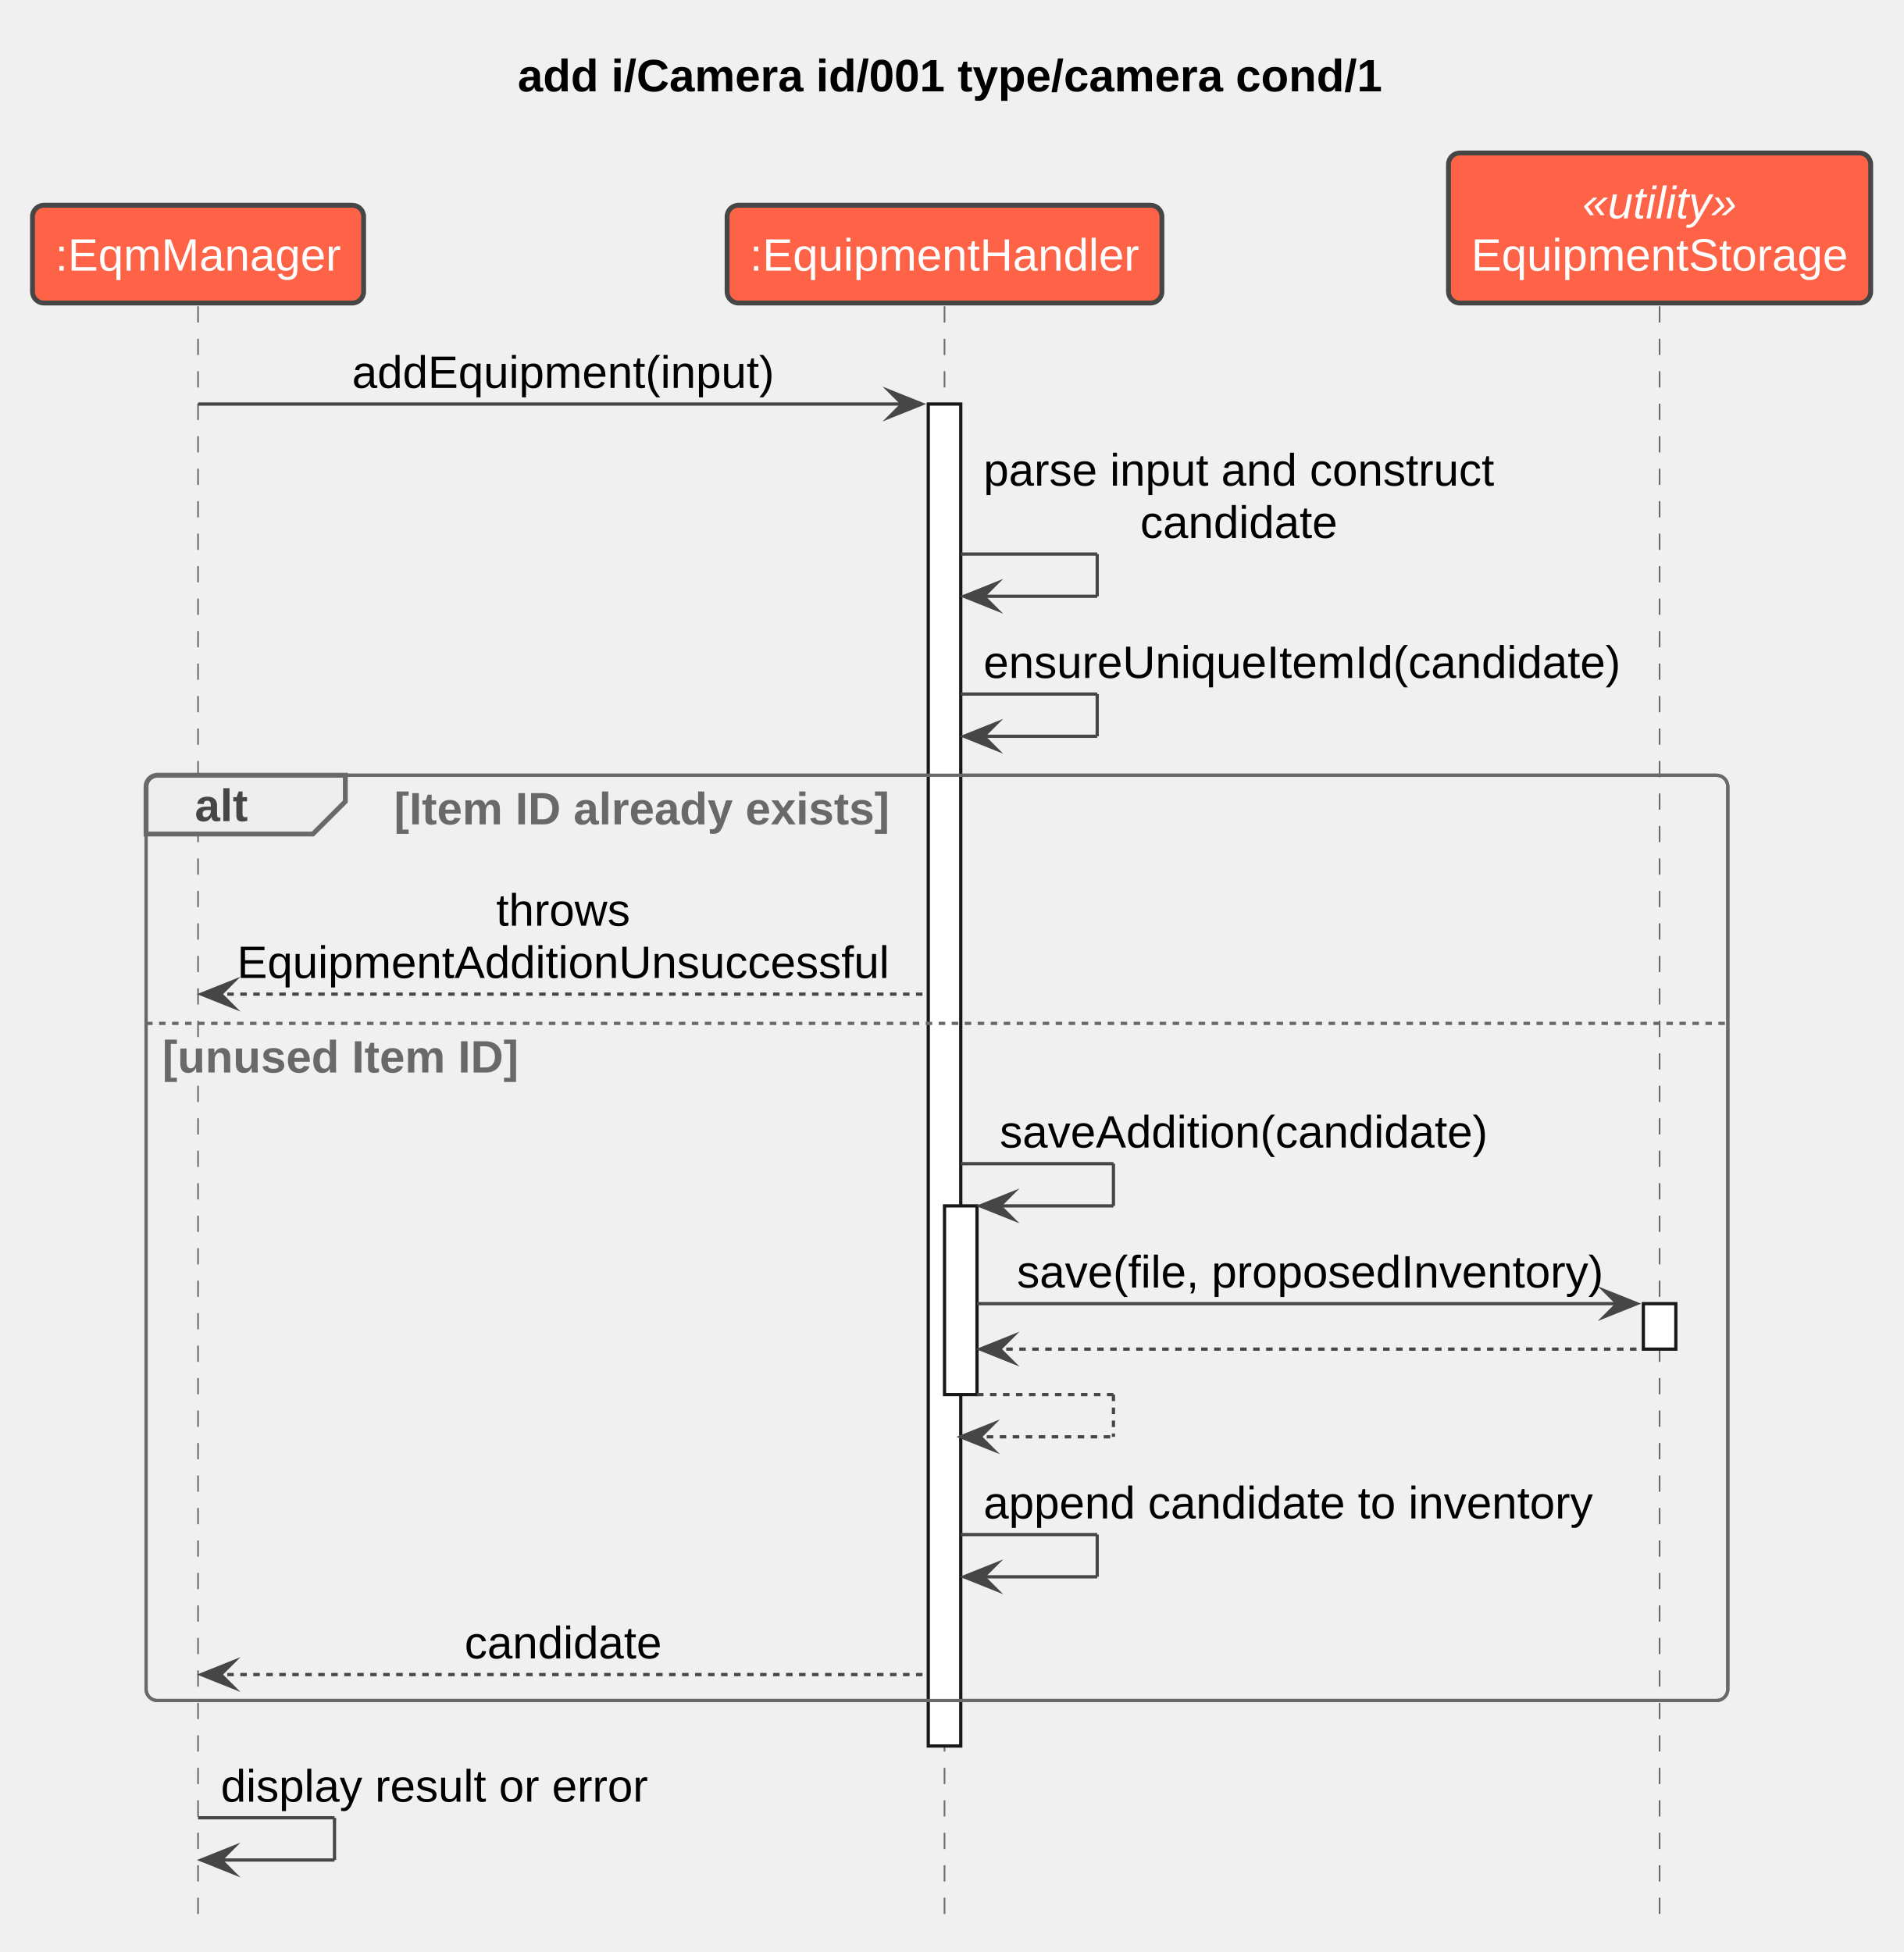
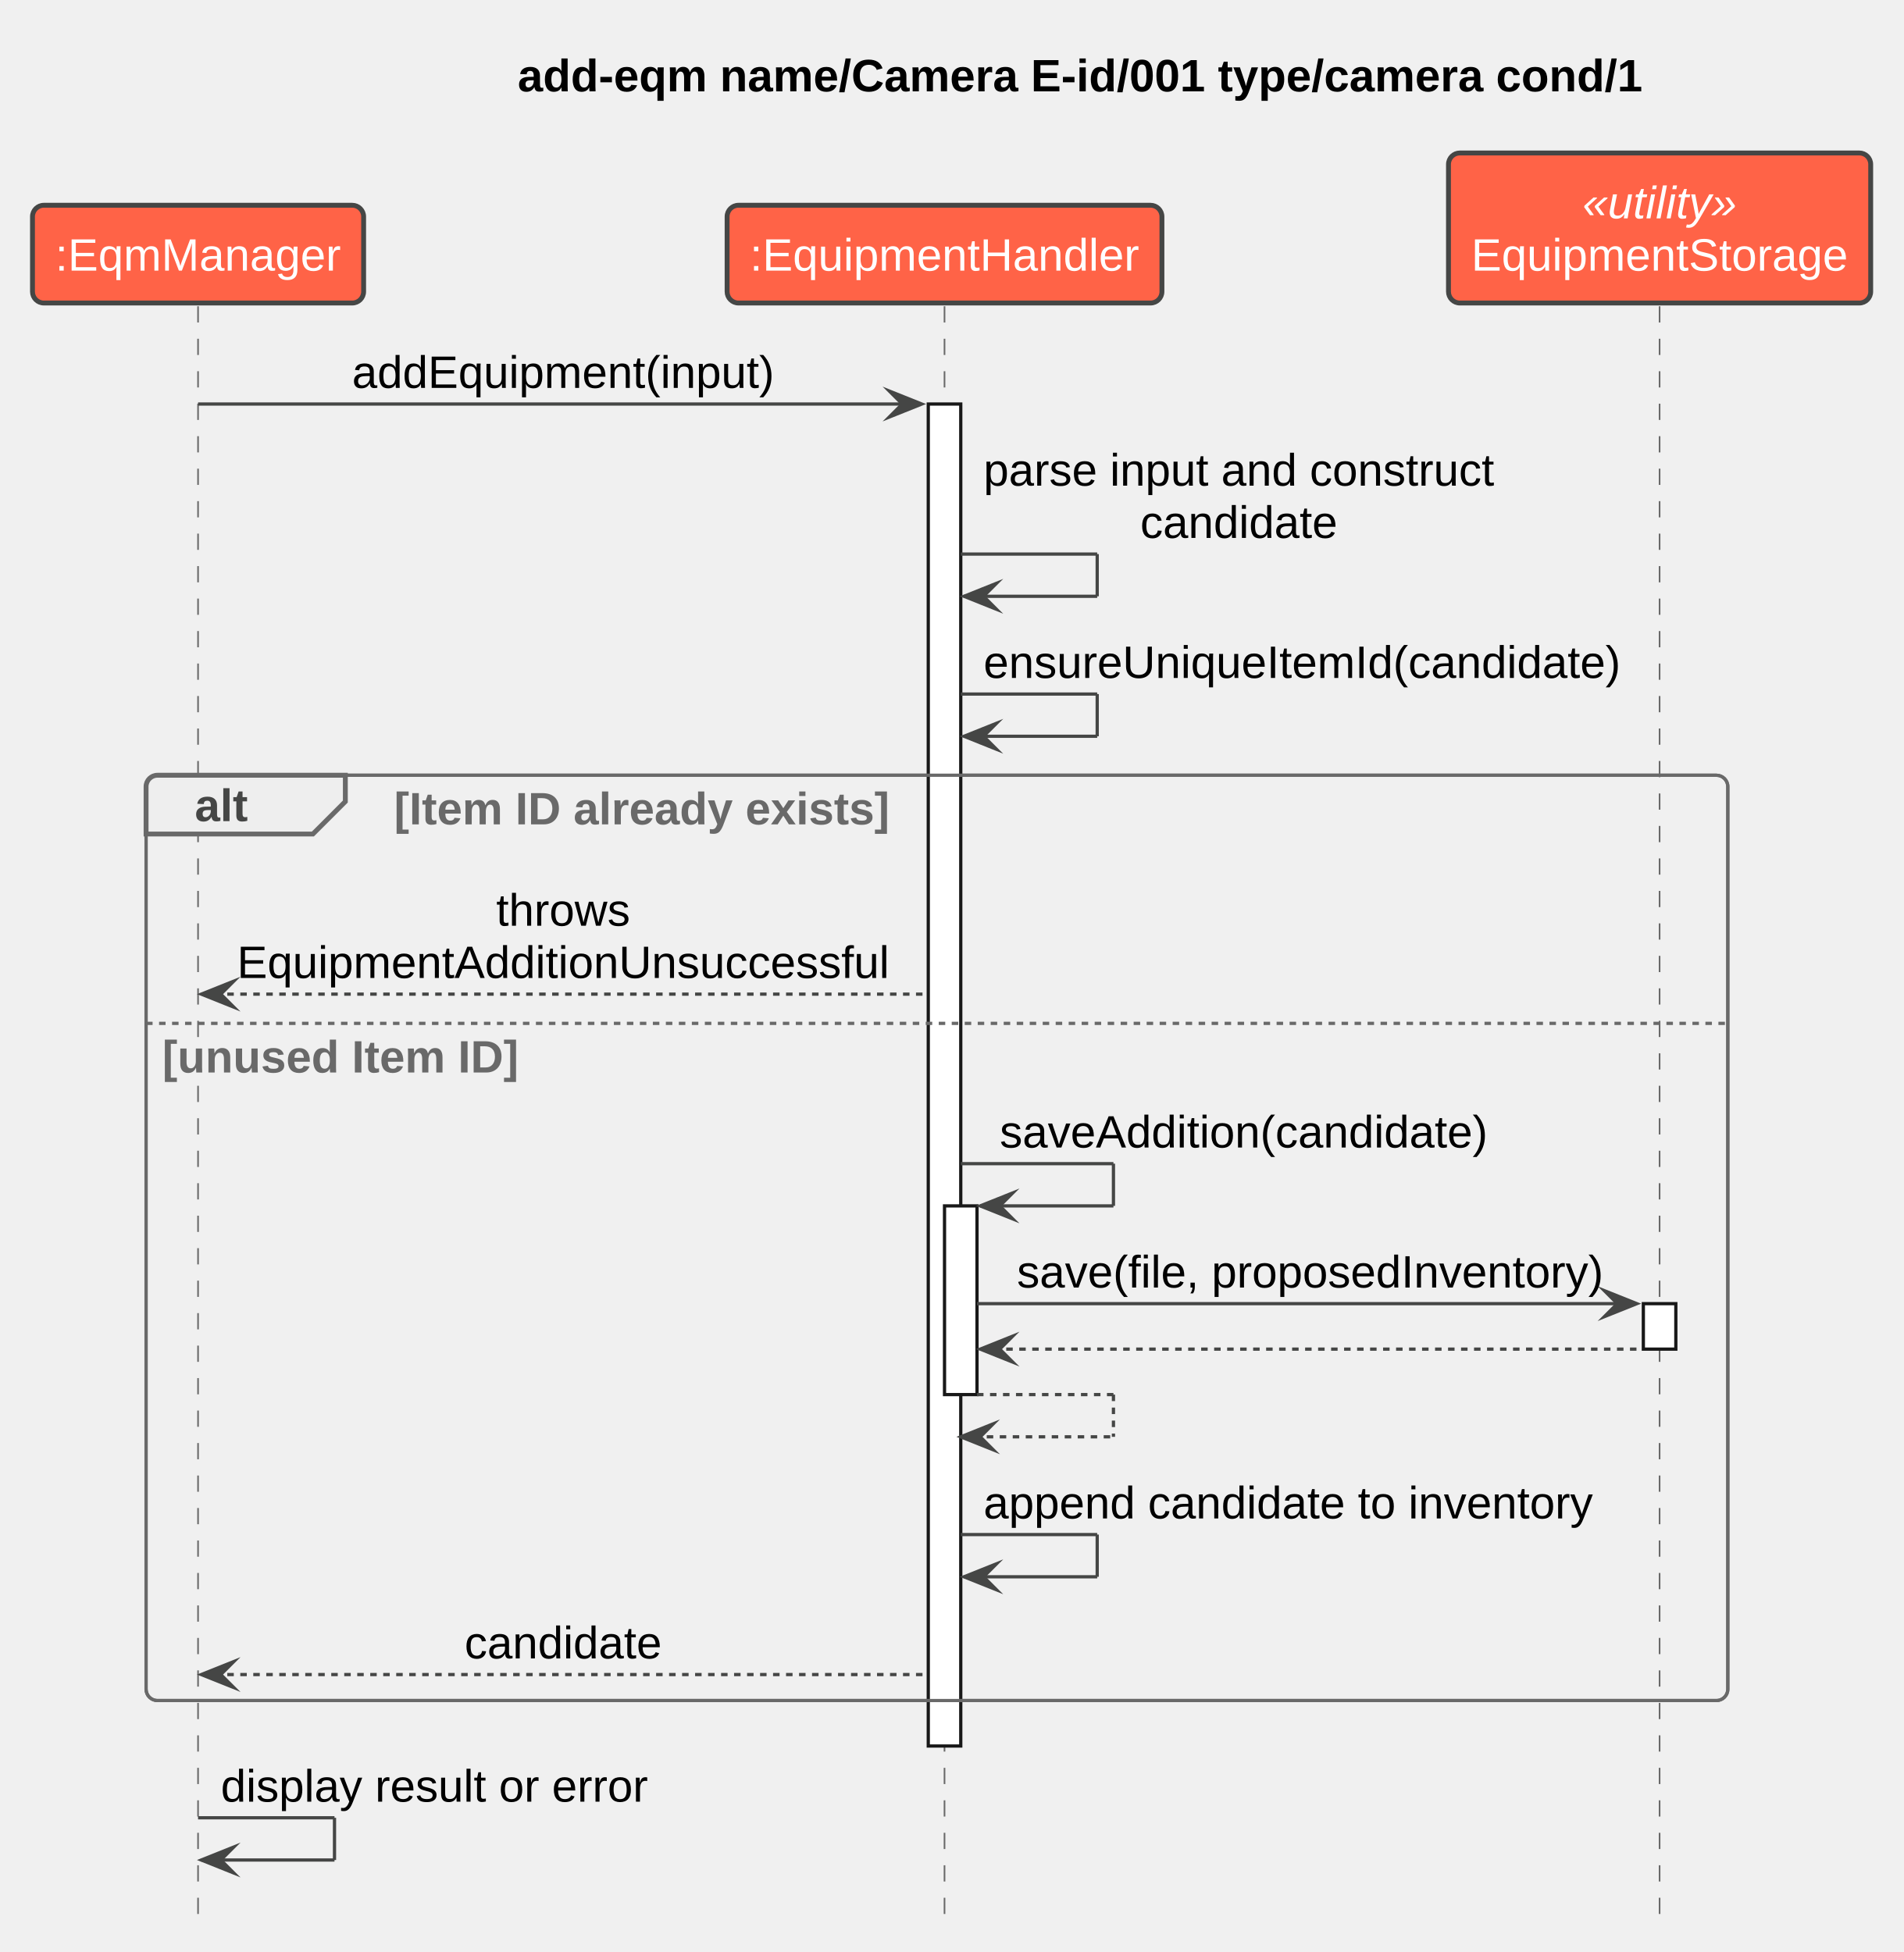
<svg xmlns="http://www.w3.org/2000/svg" version="1.1" data-diagram-type="SEQUENCE" style="width:586px;height:601px;background:#FFFFFF;" width="586px" height="601px" viewBox="0 0 586 601" zoomAndPan="magnify" preserveAspectRatio="none" contentStyleType="text/css">
  <defs />
  <g font-family="sans-serif" lengthAdjust="spacing">
    <g class="title" data-source-line="6">
-       <text x="159.363" y="28.132" fill="#000" font-size="14" textLength="266.116" font-weight="700" font-family="Arial">add i/Camera id/001 type/camera cond/1</text>
+       <text x="159.363" y="28.132" fill="#000" font-size="14" textLength="266.116" font-weight="700" font-family="Arial">add-eqm name/Camera E-id/001 type/camera cond/1</text>
    </g>
    <rect x="44.965" y="238.69" width="486.895" height="284.888" fill="none" style="stroke:#696969;stroke-width:1;" rx="3.5" ry="3.5" />
    <g class="participant-lifeline" data-qualified-name="Manager" data-entity-uid="part1" id="part1-lifeline" data-source-line="8">
      <g>
        <rect x="57.465" y="94.296" width="8" height="496.381" fill="#000" fill-opacity="0" />
        <line x1="60.965" y1="94.296" x2="60.965" y2="590.677" style="stroke:#696969;stroke-width:0.5;stroke-dasharray:5,5;" />
      </g>
    </g>
    <g class="participant-lifeline" data-qualified-name="Handler" data-entity-uid="part2" id="part2-lifeline" data-source-line="9">
      <g>
        <rect x="287.244" y="94.296" width="8" height="496.381" fill="#000" fill-opacity="0" />
        <line x1="290.744" y1="94.296" x2="290.744" y2="590.677" style="stroke:#696969;stroke-width:0.5;stroke-dasharray:5,5;" />
      </g>
    </g>
    <g>
      <rect x="285.744" y="124.395" width="10" height="413.184" fill="#FFF" style="stroke:#181818;stroke-width:1;" />
    </g>
    <g>
      <rect x="290.744" y="371.282" width="10" height="58.099" fill="#FFF" style="stroke:#181818;stroke-width:1;" />
    </g>
    <g class="participant-lifeline" data-qualified-name="Storage" data-entity-uid="part3" id="part3-lifeline" data-source-line="10">
      <g>
        <rect x="507.36" y="94.296" width="8" height="496.381" fill="#000" fill-opacity="0" />
        <line x1="510.86" y1="94.296" x2="510.86" y2="590.677" style="stroke:#696969;stroke-width:0.5;stroke-dasharray:5,5;" />
      </g>
    </g>
    <g>
      <rect x="505.86" y="401.381" width="10" height="14" fill="#FFF" style="stroke:#181818;stroke-width:1;" />
    </g>
    <g class="participant participant-head" data-qualified-name="Manager" data-entity-uid="part1" id="part1-head" data-source-line="8">
      <rect x="10" y="63.197" width="101.931" height="30.099" fill="#FF6347" style="stroke:#454645;stroke-width:1.5;" rx="3.5" ry="3.5" />
      <text x="17" y="83.329" fill="#FFF" font-size="14" textLength="87.931" font-family="Arial">:EqmManager</text>
    </g>
    <g class="participant participant-head" data-qualified-name="Handler" data-entity-uid="part2" id="part2-head" data-source-line="9">
      <rect x="223.82" y="63.197" width="133.848" height="30.099" fill="#FF6347" style="stroke:#454645;stroke-width:1.5;" rx="3.5" ry="3.5" />
      <text x="230.82" y="83.329" fill="#FFF" font-size="14" textLength="119.848" font-family="Arial">:EquipmentHandler</text>
    </g>
    <g class="participant participant-head" data-qualified-name="Storage" data-entity-uid="part3" id="part3-head" data-source-line="10">
      <rect x="445.877" y="47.099" width="129.965" height="46.197" fill="#FF6347" style="stroke:#454645;stroke-width:1.5;" rx="3.5" ry="3.5" />
      <text x="487.125" y="67.23" fill="#FFF" font-size="14" textLength="47.469" font-style="italic" font-family="Arial">«utility»</text>
      <text x="452.877" y="83.329" fill="#FFF" font-size="14" textLength="115.965" font-family="Arial">EquipmentStorage</text>
    </g>
    <g class="message" data-entity-1="part1" data-entity-2="part2" id="msg1" data-source-line="12">
      <polygon points="273.744,120.395,283.744,124.395,273.744,128.395,277.744,124.395" fill="#454645" style="stroke:#454645;stroke-width:1;stroke-linejoin:miter;stroke-miterlimit:10;" />
      <line x1="60.965" y1="124.395" x2="279.744" y2="124.395" style="stroke:#454645;stroke-width:1;" />
      <text x="108.369" y="119.428" fill="#000" font-size="14" textLength="129.972" font-family="Arial">addEquipment(input)</text>
    </g>
    <g class="message" data-entity-1="part2" data-entity-2="part2" id="msg2" data-source-line="14">
      <line x1="295.744" y1="170.592" x2="337.744" y2="170.592" style="stroke:#454645;stroke-width:1;" />
      <line x1="337.744" y1="170.592" x2="337.744" y2="183.592" style="stroke:#454645;stroke-width:1;" />
      <line x1="296.744" y1="183.592" x2="337.744" y2="183.592" style="stroke:#454645;stroke-width:1;" />
      <polygon points="306.744,179.592,296.744,183.592,306.744,187.592,302.744,183.592" fill="#454645" style="stroke:#454645;stroke-width:1;stroke-linejoin:miter;stroke-miterlimit:10;" />
      <text x="302.744" y="149.526" fill="#000" font-size="14" textLength="35.021" font-family="Arial">parse</text>
      <text x="337.764" y="149.526" fill="#000" font-size="14" font-family="Arial"> </text>
      <text x="341.654" y="149.526" fill="#000" font-size="14" textLength="30.358" font-family="Arial">input</text>
      <text x="372.012" y="149.526" fill="#000" font-size="14" font-family="Arial"> </text>
      <text x="375.902" y="149.526" fill="#000" font-size="14" textLength="23.358" font-family="Arial">and</text>
      <text x="399.26" y="149.526" fill="#000" font-size="14" font-family="Arial"> </text>
      <text x="403.15" y="149.526" fill="#000" font-size="14" textLength="56.8" font-family="Arial">construct</text>
      <text x="350.988" y="165.625" fill="#000" font-size="14" textLength="60.717" font-family="Arial">candidate</text>
    </g>
    <g class="message" data-entity-1="part2" data-entity-2="part2" id="msg3" data-source-line="15">
      <line x1="295.744" y1="213.69" x2="337.744" y2="213.69" style="stroke:#454645;stroke-width:1;" />
      <line x1="337.744" y1="213.69" x2="337.744" y2="226.69" style="stroke:#454645;stroke-width:1;" />
      <line x1="296.744" y1="226.69" x2="337.744" y2="226.69" style="stroke:#454645;stroke-width:1;" />
      <polygon points="306.744,222.69,296.744,226.69,306.744,230.69,302.744,226.69" fill="#454645" style="stroke:#454645;stroke-width:1;stroke-linejoin:miter;stroke-miterlimit:10;" />
      <text x="302.744" y="208.724" fill="#000" font-size="14" textLength="196.116" font-family="Arial">ensureUniqueItemId(candidate)</text>
    </g>
    <path d="M48.465,238.69 L106.303,238.69 L106.303,246.789 L96.303,256.789 L44.965,256.789 L44.965,242.19 A3.5,3.5 0 0 1 48.465,238.69" style="stroke:#696969;stroke-width:1.5;" fill="#EEE" />
    <rect x="44.965" y="238.69" width="486.895" height="284.888" fill="none" style="stroke:#696969;stroke-width:1;" rx="3.5" ry="3.5" />
    <text x="59.965" y="252.822" fill="#454645" font-size="14" textLength="16.338" font-weight="700" font-family="Arial">alt</text>
    <text x="121.303" y="253.822" fill="#696969" font-size="14" textLength="152.51" font-weight="700" font-family="Arial">[Item ID already exists]</text>
    <g class="message" data-entity-1="part2" data-entity-2="part1" id="msg4" data-source-line="17">
      <polygon points="71.965,302.085,61.965,306.085,71.965,310.085,67.965,306.085" fill="#454645" style="stroke:#454645;stroke-width:1;stroke-linejoin:miter;stroke-miterlimit:10;" />
      <line x1="65.965" y1="306.085" x2="284.744" y2="306.085" style="stroke:#454645;stroke-width:1;stroke-dasharray:2,2;" />
      <text x="152.737" y="285.02" fill="#000" font-size="14" textLength="41.234" font-family="Arial">throws</text>
      <text x="72.965" y="301.118" fill="#000" font-size="14" textLength="200.778" font-family="Arial">EquipmentAdditionUnsuccessful</text>
    </g>
    <line x1="44.965" y1="315.085" x2="531.86" y2="315.085" style="stroke:#696969;stroke-width:1;stroke-dasharray:2,2;" />
    <text x="49.965" y="330.217" fill="#696969" font-size="14" textLength="109.669" font-weight="700" font-family="Arial">[unused Item ID]</text>
    <g class="message" data-entity-1="part2" data-entity-2="part2" id="msg5" data-source-line="19">
      <line x1="295.744" y1="358.282" x2="342.744" y2="358.282" style="stroke:#454645;stroke-width:1;" />
      <line x1="342.744" y1="358.282" x2="342.744" y2="371.282" style="stroke:#454645;stroke-width:1;" />
      <line x1="301.744" y1="371.282" x2="342.744" y2="371.282" style="stroke:#454645;stroke-width:1;" />
      <polygon points="311.744,367.282,301.744,371.282,311.744,375.282,307.744,371.282" fill="#454645" style="stroke:#454645;stroke-width:1;stroke-linejoin:miter;stroke-miterlimit:10;" />
      <text x="307.744" y="353.315" fill="#000" font-size="14" textLength="150.206" font-family="Arial">saveAddition(candidate)</text>
    </g>
    <g class="message" data-entity-1="part2" data-entity-2="part3" id="msg6" data-source-line="21">
      <polygon points="493.86,397.381,503.86,401.381,493.86,405.381,497.86,401.381" fill="#454645" style="stroke:#454645;stroke-width:1;stroke-linejoin:miter;stroke-miterlimit:10;" />
      <line x1="300.744" y1="401.381" x2="499.86" y2="401.381" style="stroke:#454645;stroke-width:1;" />
      <text x="313.033" y="396.414" fill="#000" font-size="14" textLength="56.021" font-family="Arial">save(file,</text>
      <text x="369.054" y="396.414" fill="#000" font-size="14" font-family="Arial"> </text>
      <text x="372.943" y="396.414" fill="#000" font-size="14" textLength="120.627" font-family="Arial">proposedInventory)</text>
    </g>
    <g class="message" data-entity-1="part3" data-entity-2="part2" id="msg7" data-source-line="23">
      <polygon points="311.744,411.381,301.744,415.381,311.744,419.381,307.744,415.381" fill="#454645" style="stroke:#454645;stroke-width:1;stroke-linejoin:miter;stroke-miterlimit:10;" />
      <line x1="305.744" y1="415.381" x2="504.86" y2="415.381" style="stroke:#454645;stroke-width:1;stroke-dasharray:2,2;" />
    </g>
    <g class="message" data-entity-1="part2" data-entity-2="part2" id="msg8" data-source-line="25">
      <line x1="300.744" y1="429.381" x2="342.744" y2="429.381" style="stroke:#454645;stroke-width:1;stroke-dasharray:2,2;" />
      <line x1="342.744" y1="429.381" x2="342.744" y2="442.381" style="stroke:#454645;stroke-width:1;stroke-dasharray:2,2;" />
      <line x1="295.744" y1="442.381" x2="342.744" y2="442.381" style="stroke:#454645;stroke-width:1;stroke-dasharray:2,2;" />
      <polygon points="305.744,438.381,295.744,442.381,305.744,446.381,301.744,442.381" fill="#454645" style="stroke:#454645;stroke-width:1;stroke-linejoin:miter;stroke-miterlimit:10;" />
    </g>
    <g class="message" data-entity-1="part2" data-entity-2="part2" id="msg9" data-source-line="27">
      <line x1="295.744" y1="472.479" x2="337.744" y2="472.479" style="stroke:#454645;stroke-width:1;" />
      <line x1="337.744" y1="472.479" x2="337.744" y2="485.479" style="stroke:#454645;stroke-width:1;" />
      <line x1="296.744" y1="485.479" x2="337.744" y2="485.479" style="stroke:#454645;stroke-width:1;" />
      <polygon points="306.744,481.479,296.744,485.479,306.744,489.479,302.744,485.479" fill="#454645" style="stroke:#454645;stroke-width:1;stroke-linejoin:miter;stroke-miterlimit:10;" />
      <text x="302.744" y="467.513" fill="#000" font-size="14" textLength="46.717" font-family="Arial">append</text>
      <text x="349.46" y="467.513" fill="#000" font-size="14" font-family="Arial"> </text>
      <text x="353.35" y="467.513" fill="#000" font-size="14" textLength="60.717" font-family="Arial">candidate</text>
      <text x="414.067" y="467.513" fill="#000" font-size="14" font-family="Arial"> </text>
      <text x="417.957" y="467.513" fill="#000" font-size="14" textLength="11.676" font-family="Arial">to</text>
      <text x="429.632" y="467.513" fill="#000" font-size="14" font-family="Arial"> </text>
      <text x="433.522" y="467.513" fill="#000" font-size="14" textLength="56.807" font-family="Arial">inventory</text>
    </g>
    <g class="message" data-entity-1="part2" data-entity-2="part1" id="msg10" data-source-line="28">
      <polygon points="71.965,511.578,61.965,515.578,71.965,519.578,67.965,515.578" fill="#454645" style="stroke:#454645;stroke-width:1;stroke-linejoin:miter;stroke-miterlimit:10;" />
      <line x1="65.965" y1="515.578" x2="284.744" y2="515.578" style="stroke:#454645;stroke-width:1;stroke-dasharray:2,2;" />
      <text x="142.996" y="510.611" fill="#000" font-size="14" textLength="60.717" font-family="Arial">candidate</text>
    </g>
    <g class="message" data-entity-1="part1" data-entity-2="part1" id="msg11" data-source-line="31">
      <line x1="60.965" y1="559.677" x2="102.965" y2="559.677" style="stroke:#454645;stroke-width:1;" />
      <line x1="102.965" y1="559.677" x2="102.965" y2="572.677" style="stroke:#454645;stroke-width:1;" />
      <line x1="61.965" y1="572.677" x2="102.965" y2="572.677" style="stroke:#454645;stroke-width:1;" />
      <polygon points="71.965,568.677,61.965,572.677,71.965,576.677,67.965,572.677" fill="#454645" style="stroke:#454645;stroke-width:1;stroke-linejoin:miter;stroke-miterlimit:10;" />
      <text x="67.965" y="554.71" fill="#000" font-size="14" textLength="43.579" font-family="Arial">display</text>
      <text x="111.544" y="554.71" fill="#000" font-size="14" font-family="Arial"> </text>
      <text x="115.434" y="554.71" fill="#000" font-size="14" textLength="34.234" font-family="Arial">result</text>
      <text x="149.668" y="554.71" fill="#000" font-size="14" font-family="Arial"> </text>
      <text x="153.558" y="554.71" fill="#000" font-size="14" textLength="12.448" font-family="Arial">or</text>
      <text x="166.006" y="554.71" fill="#000" font-size="14" font-family="Arial"> </text>
      <text x="169.896" y="554.71" fill="#000" font-size="14" textLength="29.559" font-family="Arial">error</text>
    </g>
  </g>
</svg>
